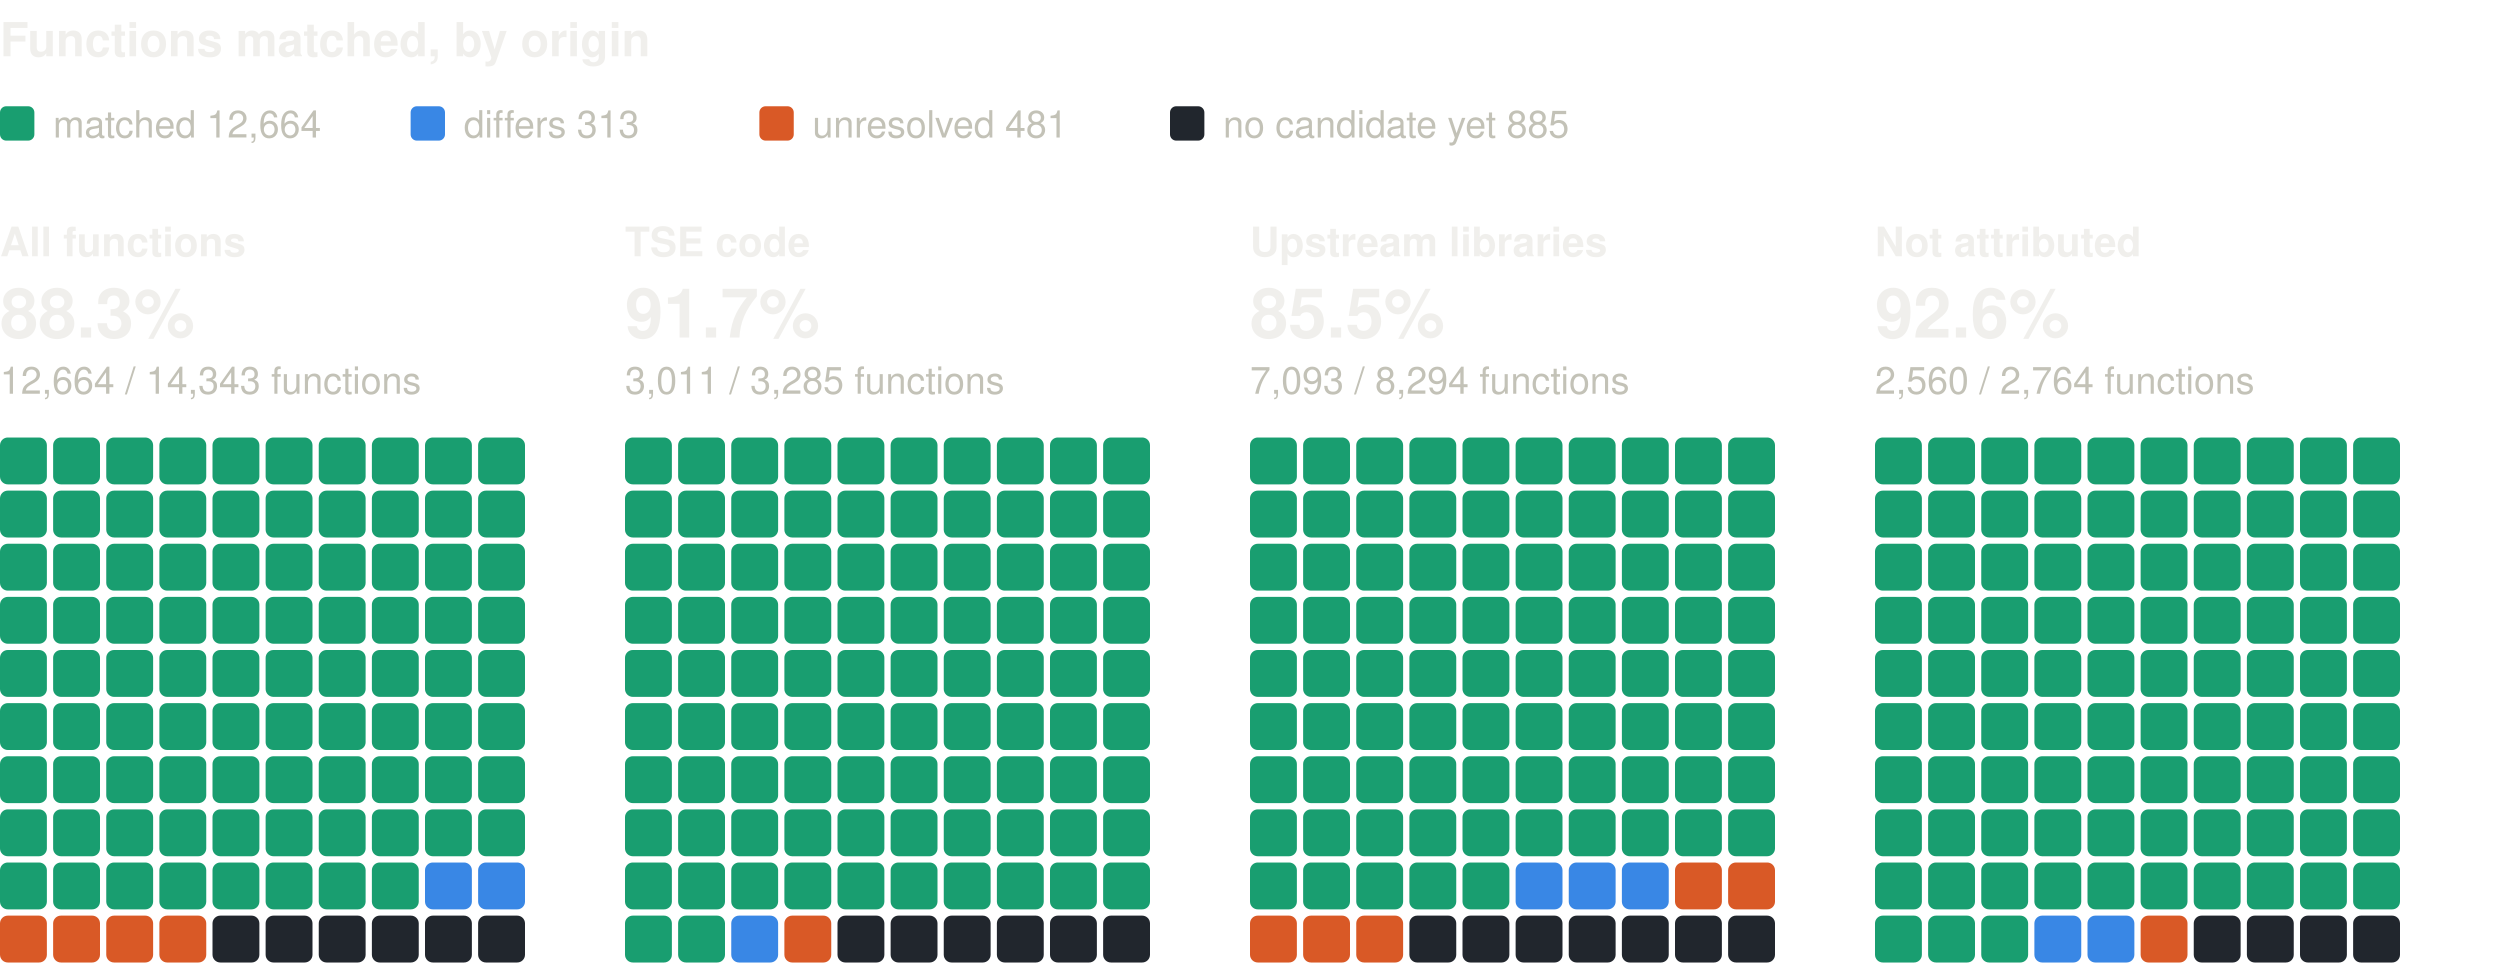
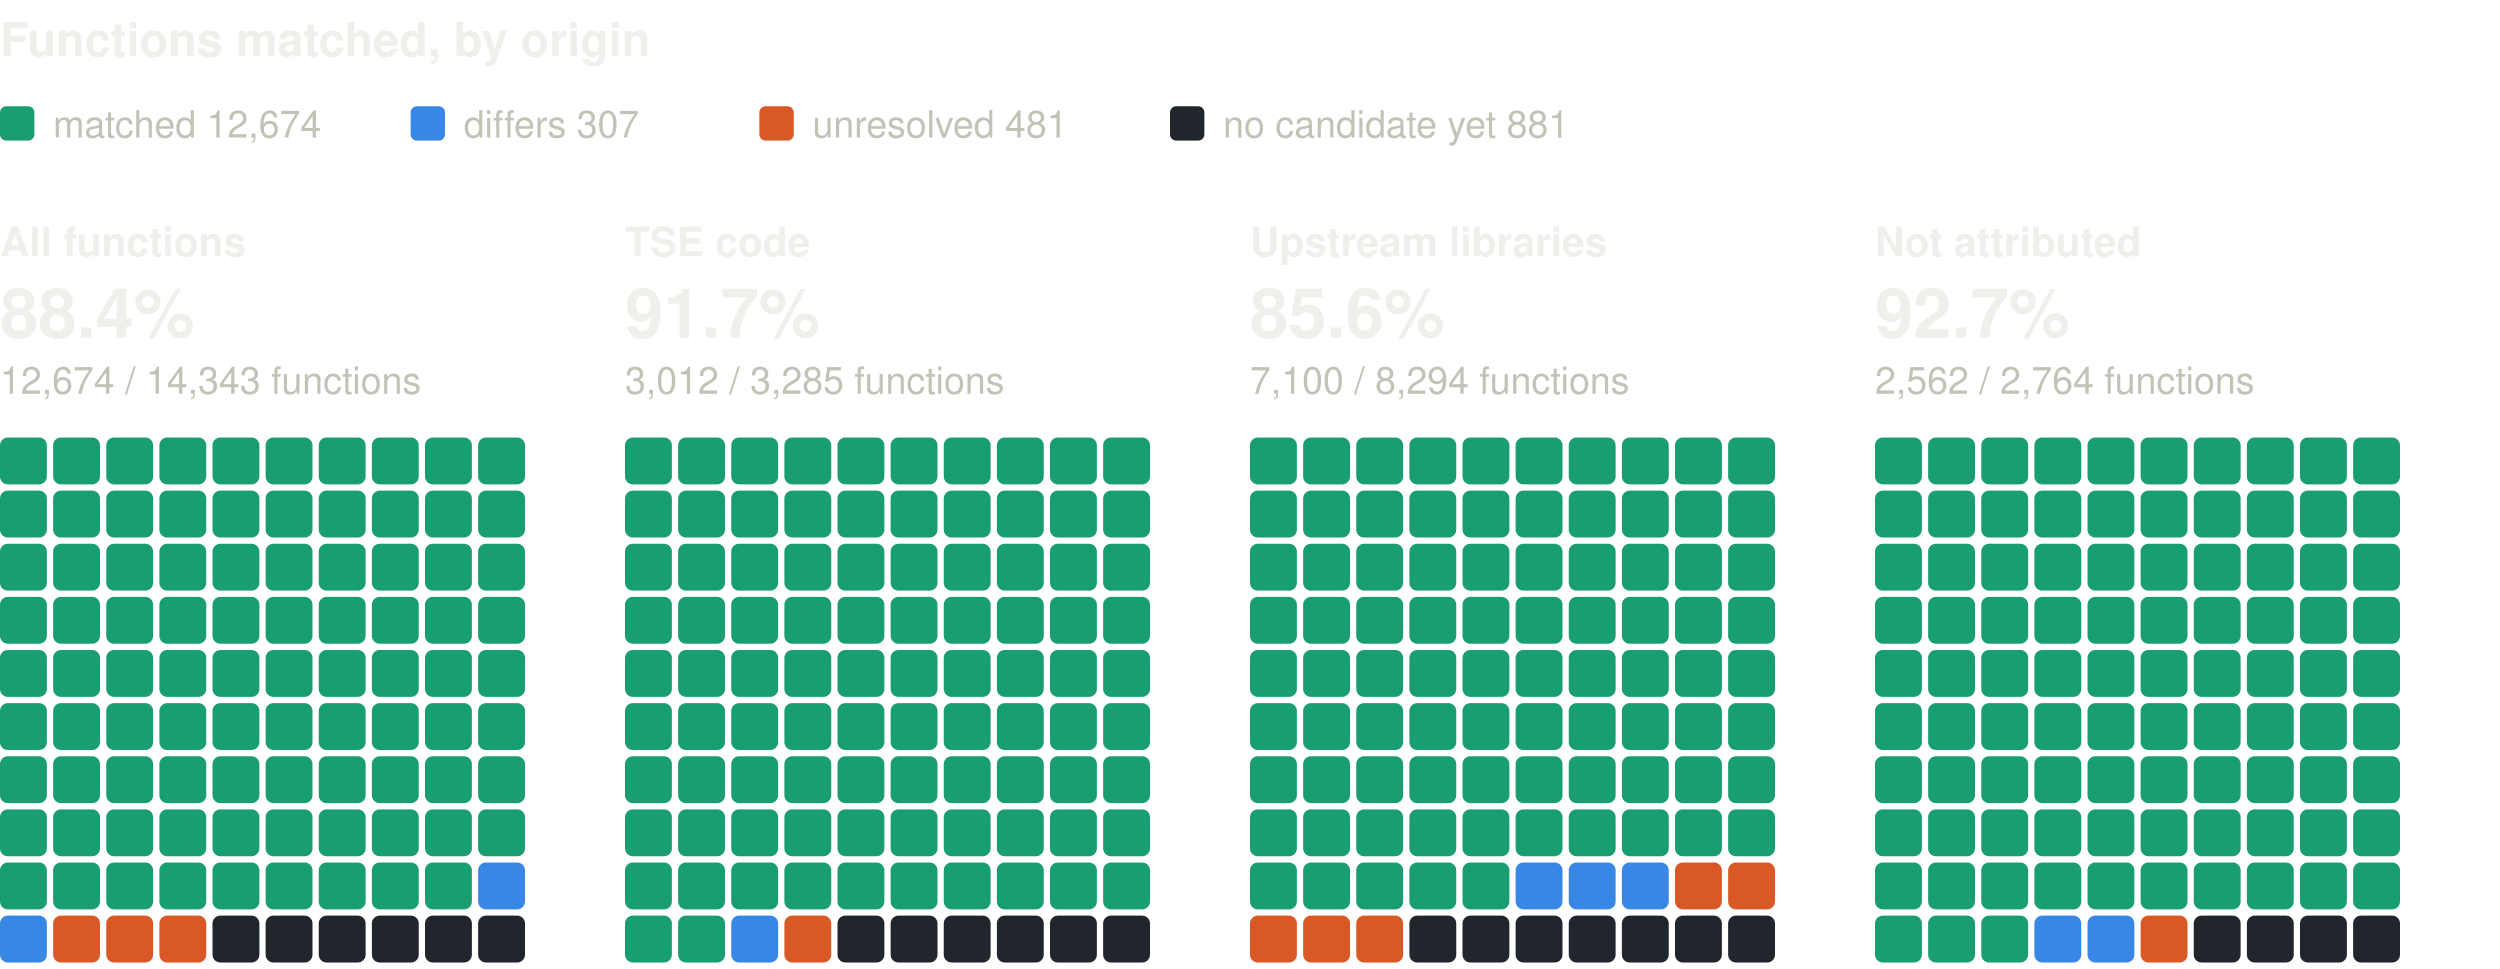
<svg xmlns="http://www.w3.org/2000/svg" width="800" height="310" viewBox="0 0 800 310" role="img" aria-label="Functions matched, by origin: one square per percent, coloured by verdict" font-family="system-ui, -apple-system, 'Segoe UI', Helvetica, Arial, sans-serif">
  <text x="0" y="18" font-size="15" fill="#f0efec" font-weight="600">Functions matched, by origin</text>
  <rect x="0" y="34" width="11" height="11" rx="2" fill="#199e70" />
-   <text x="17" y="44" font-size="12" fill="#c3c2b7">matched 12,664</text>
+   <text x="17" y="44" font-size="12" fill="#c3c2b7">matched 12,674</text>
  <rect x="131.4" y="34" width="11" height="11" rx="2" fill="#3987e5" />
-   <text x="148.4" y="44" font-size="12" fill="#c3c2b7">differs 313</text>
+   <text x="148.4" y="44" font-size="12" fill="#c3c2b7">differs 307</text>
  <rect x="243" y="34" width="11" height="11" rx="2" fill="#d95926" />
  <text x="260" y="44" font-size="12" fill="#c3c2b7">unresolved 481</text>
  <rect x="374.4" y="34" width="11" height="11" rx="2" fill="#21262d" />
-   <text x="391.4" y="44" font-size="12" fill="#c3c2b7">no candidate yet 885</text>
+   <text x="391.4" y="44" font-size="12" fill="#c3c2b7">no candidate yet 881</text>
  <text x="0" y="82" font-size="13" fill="#f0efec" font-weight="600">All functions</text>
-   <text x="0" y="108" font-size="22" fill="#f0efec" font-weight="600">88.3%</text>
-   <text x="0" y="126" font-size="12" fill="#c3c2b7">12,664 / 14,343 functions</text>
+   <text x="0" y="108" font-size="22" fill="#f0efec" font-weight="600">88.4%</text>
+   <text x="0" y="126" font-size="12" fill="#c3c2b7">12,674 / 14,343 functions</text>
  <rect x="0" y="140" width="15" height="15" rx="2.5" fill="#199e70" />
  <rect x="17" y="140" width="15" height="15" rx="2.5" fill="#199e70" />
  <rect x="34" y="140" width="15" height="15" rx="2.5" fill="#199e70" />
  <rect x="51" y="140" width="15" height="15" rx="2.5" fill="#199e70" />
  <rect x="68" y="140" width="15" height="15" rx="2.5" fill="#199e70" />
  <rect x="85" y="140" width="15" height="15" rx="2.5" fill="#199e70" />
  <rect x="102" y="140" width="15" height="15" rx="2.5" fill="#199e70" />
  <rect x="119" y="140" width="15" height="15" rx="2.5" fill="#199e70" />
  <rect x="136" y="140" width="15" height="15" rx="2.5" fill="#199e70" />
  <rect x="153" y="140" width="15" height="15" rx="2.5" fill="#199e70" />
  <rect x="0" y="157" width="15" height="15" rx="2.5" fill="#199e70" />
  <rect x="17" y="157" width="15" height="15" rx="2.5" fill="#199e70" />
  <rect x="34" y="157" width="15" height="15" rx="2.5" fill="#199e70" />
  <rect x="51" y="157" width="15" height="15" rx="2.5" fill="#199e70" />
  <rect x="68" y="157" width="15" height="15" rx="2.5" fill="#199e70" />
  <rect x="85" y="157" width="15" height="15" rx="2.5" fill="#199e70" />
  <rect x="102" y="157" width="15" height="15" rx="2.5" fill="#199e70" />
  <rect x="119" y="157" width="15" height="15" rx="2.5" fill="#199e70" />
  <rect x="136" y="157" width="15" height="15" rx="2.5" fill="#199e70" />
  <rect x="153" y="157" width="15" height="15" rx="2.5" fill="#199e70" />
  <rect x="0" y="174" width="15" height="15" rx="2.5" fill="#199e70" />
  <rect x="17" y="174" width="15" height="15" rx="2.5" fill="#199e70" />
  <rect x="34" y="174" width="15" height="15" rx="2.5" fill="#199e70" />
  <rect x="51" y="174" width="15" height="15" rx="2.5" fill="#199e70" />
  <rect x="68" y="174" width="15" height="15" rx="2.5" fill="#199e70" />
  <rect x="85" y="174" width="15" height="15" rx="2.5" fill="#199e70" />
  <rect x="102" y="174" width="15" height="15" rx="2.5" fill="#199e70" />
  <rect x="119" y="174" width="15" height="15" rx="2.5" fill="#199e70" />
  <rect x="136" y="174" width="15" height="15" rx="2.5" fill="#199e70" />
  <rect x="153" y="174" width="15" height="15" rx="2.5" fill="#199e70" />
  <rect x="0" y="191" width="15" height="15" rx="2.5" fill="#199e70" />
  <rect x="17" y="191" width="15" height="15" rx="2.5" fill="#199e70" />
  <rect x="34" y="191" width="15" height="15" rx="2.5" fill="#199e70" />
  <rect x="51" y="191" width="15" height="15" rx="2.5" fill="#199e70" />
  <rect x="68" y="191" width="15" height="15" rx="2.5" fill="#199e70" />
  <rect x="85" y="191" width="15" height="15" rx="2.5" fill="#199e70" />
  <rect x="102" y="191" width="15" height="15" rx="2.5" fill="#199e70" />
  <rect x="119" y="191" width="15" height="15" rx="2.5" fill="#199e70" />
  <rect x="136" y="191" width="15" height="15" rx="2.5" fill="#199e70" />
  <rect x="153" y="191" width="15" height="15" rx="2.5" fill="#199e70" />
  <rect x="0" y="208" width="15" height="15" rx="2.5" fill="#199e70" />
  <rect x="17" y="208" width="15" height="15" rx="2.5" fill="#199e70" />
  <rect x="34" y="208" width="15" height="15" rx="2.5" fill="#199e70" />
  <rect x="51" y="208" width="15" height="15" rx="2.5" fill="#199e70" />
  <rect x="68" y="208" width="15" height="15" rx="2.5" fill="#199e70" />
  <rect x="85" y="208" width="15" height="15" rx="2.5" fill="#199e70" />
  <rect x="102" y="208" width="15" height="15" rx="2.5" fill="#199e70" />
  <rect x="119" y="208" width="15" height="15" rx="2.5" fill="#199e70" />
  <rect x="136" y="208" width="15" height="15" rx="2.5" fill="#199e70" />
  <rect x="153" y="208" width="15" height="15" rx="2.5" fill="#199e70" />
  <rect x="0" y="225" width="15" height="15" rx="2.5" fill="#199e70" />
  <rect x="17" y="225" width="15" height="15" rx="2.5" fill="#199e70" />
  <rect x="34" y="225" width="15" height="15" rx="2.5" fill="#199e70" />
  <rect x="51" y="225" width="15" height="15" rx="2.5" fill="#199e70" />
  <rect x="68" y="225" width="15" height="15" rx="2.5" fill="#199e70" />
  <rect x="85" y="225" width="15" height="15" rx="2.5" fill="#199e70" />
  <rect x="102" y="225" width="15" height="15" rx="2.5" fill="#199e70" />
  <rect x="119" y="225" width="15" height="15" rx="2.5" fill="#199e70" />
  <rect x="136" y="225" width="15" height="15" rx="2.5" fill="#199e70" />
  <rect x="153" y="225" width="15" height="15" rx="2.5" fill="#199e70" />
  <rect x="0" y="242" width="15" height="15" rx="2.5" fill="#199e70" />
  <rect x="17" y="242" width="15" height="15" rx="2.5" fill="#199e70" />
  <rect x="34" y="242" width="15" height="15" rx="2.5" fill="#199e70" />
  <rect x="51" y="242" width="15" height="15" rx="2.5" fill="#199e70" />
  <rect x="68" y="242" width="15" height="15" rx="2.5" fill="#199e70" />
  <rect x="85" y="242" width="15" height="15" rx="2.5" fill="#199e70" />
  <rect x="102" y="242" width="15" height="15" rx="2.5" fill="#199e70" />
  <rect x="119" y="242" width="15" height="15" rx="2.5" fill="#199e70" />
  <rect x="136" y="242" width="15" height="15" rx="2.5" fill="#199e70" />
  <rect x="153" y="242" width="15" height="15" rx="2.5" fill="#199e70" />
  <rect x="0" y="259" width="15" height="15" rx="2.5" fill="#199e70" />
  <rect x="17" y="259" width="15" height="15" rx="2.5" fill="#199e70" />
  <rect x="34" y="259" width="15" height="15" rx="2.5" fill="#199e70" />
  <rect x="51" y="259" width="15" height="15" rx="2.5" fill="#199e70" />
  <rect x="68" y="259" width="15" height="15" rx="2.5" fill="#199e70" />
  <rect x="85" y="259" width="15" height="15" rx="2.5" fill="#199e70" />
  <rect x="102" y="259" width="15" height="15" rx="2.5" fill="#199e70" />
  <rect x="119" y="259" width="15" height="15" rx="2.5" fill="#199e70" />
  <rect x="136" y="259" width="15" height="15" rx="2.5" fill="#199e70" />
  <rect x="153" y="259" width="15" height="15" rx="2.5" fill="#199e70" />
  <rect x="0" y="276" width="15" height="15" rx="2.5" fill="#199e70" />
  <rect x="17" y="276" width="15" height="15" rx="2.5" fill="#199e70" />
  <rect x="34" y="276" width="15" height="15" rx="2.5" fill="#199e70" />
  <rect x="51" y="276" width="15" height="15" rx="2.5" fill="#199e70" />
  <rect x="68" y="276" width="15" height="15" rx="2.5" fill="#199e70" />
  <rect x="85" y="276" width="15" height="15" rx="2.5" fill="#199e70" />
  <rect x="102" y="276" width="15" height="15" rx="2.5" fill="#199e70" />
  <rect x="119" y="276" width="15" height="15" rx="2.5" fill="#199e70" />
-   <rect x="136" y="276" width="15" height="15" rx="2.5" fill="#3987e5" />
+   <rect x="136" y="276" width="15" height="15" rx="2.5" fill="#199e70" />
  <rect x="153" y="276" width="15" height="15" rx="2.5" fill="#3987e5" />
-   <rect x="0" y="293" width="15" height="15" rx="2.5" fill="#d95926" />
+   <rect x="0" y="293" width="15" height="15" rx="2.5" fill="#3987e5" />
  <rect x="17" y="293" width="15" height="15" rx="2.5" fill="#d95926" />
  <rect x="34" y="293" width="15" height="15" rx="2.5" fill="#d95926" />
  <rect x="51" y="293" width="15" height="15" rx="2.5" fill="#d95926" />
  <rect x="68" y="293" width="15" height="15" rx="2.5" fill="#21262d" />
  <rect x="85" y="293" width="15" height="15" rx="2.5" fill="#21262d" />
  <rect x="102" y="293" width="15" height="15" rx="2.5" fill="#21262d" />
  <rect x="119" y="293" width="15" height="15" rx="2.5" fill="#21262d" />
  <rect x="136" y="293" width="15" height="15" rx="2.5" fill="#21262d" />
  <rect x="153" y="293" width="15" height="15" rx="2.5" fill="#21262d" />
  <text x="200" y="82" font-size="13" fill="#f0efec" font-weight="600">TSE code</text>
  <text x="200" y="108" font-size="22" fill="#f0efec" font-weight="600">91.7%</text>
-   <text x="200" y="126" font-size="12" fill="#c3c2b7">3,011 / 3,285 functions</text>
+   <text x="200" y="126" font-size="12" fill="#c3c2b7">3,012 / 3,285 functions</text>
  <rect x="200" y="140" width="15" height="15" rx="2.5" fill="#199e70" />
  <rect x="217" y="140" width="15" height="15" rx="2.5" fill="#199e70" />
  <rect x="234" y="140" width="15" height="15" rx="2.5" fill="#199e70" />
  <rect x="251" y="140" width="15" height="15" rx="2.5" fill="#199e70" />
  <rect x="268" y="140" width="15" height="15" rx="2.5" fill="#199e70" />
  <rect x="285" y="140" width="15" height="15" rx="2.5" fill="#199e70" />
  <rect x="302" y="140" width="15" height="15" rx="2.5" fill="#199e70" />
  <rect x="319" y="140" width="15" height="15" rx="2.5" fill="#199e70" />
  <rect x="336" y="140" width="15" height="15" rx="2.5" fill="#199e70" />
  <rect x="353" y="140" width="15" height="15" rx="2.5" fill="#199e70" />
  <rect x="200" y="157" width="15" height="15" rx="2.5" fill="#199e70" />
  <rect x="217" y="157" width="15" height="15" rx="2.5" fill="#199e70" />
  <rect x="234" y="157" width="15" height="15" rx="2.5" fill="#199e70" />
  <rect x="251" y="157" width="15" height="15" rx="2.5" fill="#199e70" />
  <rect x="268" y="157" width="15" height="15" rx="2.5" fill="#199e70" />
  <rect x="285" y="157" width="15" height="15" rx="2.5" fill="#199e70" />
  <rect x="302" y="157" width="15" height="15" rx="2.5" fill="#199e70" />
  <rect x="319" y="157" width="15" height="15" rx="2.5" fill="#199e70" />
  <rect x="336" y="157" width="15" height="15" rx="2.5" fill="#199e70" />
  <rect x="353" y="157" width="15" height="15" rx="2.5" fill="#199e70" />
  <rect x="200" y="174" width="15" height="15" rx="2.5" fill="#199e70" />
  <rect x="217" y="174" width="15" height="15" rx="2.5" fill="#199e70" />
  <rect x="234" y="174" width="15" height="15" rx="2.5" fill="#199e70" />
  <rect x="251" y="174" width="15" height="15" rx="2.5" fill="#199e70" />
  <rect x="268" y="174" width="15" height="15" rx="2.5" fill="#199e70" />
  <rect x="285" y="174" width="15" height="15" rx="2.5" fill="#199e70" />
  <rect x="302" y="174" width="15" height="15" rx="2.5" fill="#199e70" />
  <rect x="319" y="174" width="15" height="15" rx="2.5" fill="#199e70" />
  <rect x="336" y="174" width="15" height="15" rx="2.5" fill="#199e70" />
  <rect x="353" y="174" width="15" height="15" rx="2.5" fill="#199e70" />
  <rect x="200" y="191" width="15" height="15" rx="2.5" fill="#199e70" />
  <rect x="217" y="191" width="15" height="15" rx="2.5" fill="#199e70" />
  <rect x="234" y="191" width="15" height="15" rx="2.5" fill="#199e70" />
  <rect x="251" y="191" width="15" height="15" rx="2.5" fill="#199e70" />
  <rect x="268" y="191" width="15" height="15" rx="2.5" fill="#199e70" />
  <rect x="285" y="191" width="15" height="15" rx="2.5" fill="#199e70" />
  <rect x="302" y="191" width="15" height="15" rx="2.5" fill="#199e70" />
  <rect x="319" y="191" width="15" height="15" rx="2.5" fill="#199e70" />
  <rect x="336" y="191" width="15" height="15" rx="2.5" fill="#199e70" />
  <rect x="353" y="191" width="15" height="15" rx="2.5" fill="#199e70" />
  <rect x="200" y="208" width="15" height="15" rx="2.5" fill="#199e70" />
  <rect x="217" y="208" width="15" height="15" rx="2.5" fill="#199e70" />
  <rect x="234" y="208" width="15" height="15" rx="2.5" fill="#199e70" />
  <rect x="251" y="208" width="15" height="15" rx="2.5" fill="#199e70" />
  <rect x="268" y="208" width="15" height="15" rx="2.5" fill="#199e70" />
  <rect x="285" y="208" width="15" height="15" rx="2.5" fill="#199e70" />
  <rect x="302" y="208" width="15" height="15" rx="2.5" fill="#199e70" />
  <rect x="319" y="208" width="15" height="15" rx="2.5" fill="#199e70" />
  <rect x="336" y="208" width="15" height="15" rx="2.5" fill="#199e70" />
  <rect x="353" y="208" width="15" height="15" rx="2.5" fill="#199e70" />
  <rect x="200" y="225" width="15" height="15" rx="2.5" fill="#199e70" />
  <rect x="217" y="225" width="15" height="15" rx="2.5" fill="#199e70" />
  <rect x="234" y="225" width="15" height="15" rx="2.5" fill="#199e70" />
  <rect x="251" y="225" width="15" height="15" rx="2.5" fill="#199e70" />
  <rect x="268" y="225" width="15" height="15" rx="2.5" fill="#199e70" />
  <rect x="285" y="225" width="15" height="15" rx="2.5" fill="#199e70" />
  <rect x="302" y="225" width="15" height="15" rx="2.5" fill="#199e70" />
  <rect x="319" y="225" width="15" height="15" rx="2.5" fill="#199e70" />
  <rect x="336" y="225" width="15" height="15" rx="2.5" fill="#199e70" />
  <rect x="353" y="225" width="15" height="15" rx="2.5" fill="#199e70" />
  <rect x="200" y="242" width="15" height="15" rx="2.5" fill="#199e70" />
  <rect x="217" y="242" width="15" height="15" rx="2.5" fill="#199e70" />
  <rect x="234" y="242" width="15" height="15" rx="2.5" fill="#199e70" />
  <rect x="251" y="242" width="15" height="15" rx="2.5" fill="#199e70" />
  <rect x="268" y="242" width="15" height="15" rx="2.5" fill="#199e70" />
  <rect x="285" y="242" width="15" height="15" rx="2.5" fill="#199e70" />
  <rect x="302" y="242" width="15" height="15" rx="2.5" fill="#199e70" />
  <rect x="319" y="242" width="15" height="15" rx="2.5" fill="#199e70" />
  <rect x="336" y="242" width="15" height="15" rx="2.5" fill="#199e70" />
  <rect x="353" y="242" width="15" height="15" rx="2.5" fill="#199e70" />
  <rect x="200" y="259" width="15" height="15" rx="2.5" fill="#199e70" />
  <rect x="217" y="259" width="15" height="15" rx="2.5" fill="#199e70" />
  <rect x="234" y="259" width="15" height="15" rx="2.5" fill="#199e70" />
  <rect x="251" y="259" width="15" height="15" rx="2.5" fill="#199e70" />
  <rect x="268" y="259" width="15" height="15" rx="2.5" fill="#199e70" />
  <rect x="285" y="259" width="15" height="15" rx="2.5" fill="#199e70" />
  <rect x="302" y="259" width="15" height="15" rx="2.5" fill="#199e70" />
  <rect x="319" y="259" width="15" height="15" rx="2.5" fill="#199e70" />
  <rect x="336" y="259" width="15" height="15" rx="2.5" fill="#199e70" />
  <rect x="353" y="259" width="15" height="15" rx="2.5" fill="#199e70" />
  <rect x="200" y="276" width="15" height="15" rx="2.5" fill="#199e70" />
  <rect x="217" y="276" width="15" height="15" rx="2.5" fill="#199e70" />
  <rect x="234" y="276" width="15" height="15" rx="2.5" fill="#199e70" />
  <rect x="251" y="276" width="15" height="15" rx="2.5" fill="#199e70" />
  <rect x="268" y="276" width="15" height="15" rx="2.5" fill="#199e70" />
  <rect x="285" y="276" width="15" height="15" rx="2.5" fill="#199e70" />
  <rect x="302" y="276" width="15" height="15" rx="2.5" fill="#199e70" />
  <rect x="319" y="276" width="15" height="15" rx="2.5" fill="#199e70" />
  <rect x="336" y="276" width="15" height="15" rx="2.5" fill="#199e70" />
  <rect x="353" y="276" width="15" height="15" rx="2.5" fill="#199e70" />
  <rect x="200" y="293" width="15" height="15" rx="2.5" fill="#199e70" />
  <rect x="217" y="293" width="15" height="15" rx="2.5" fill="#199e70" />
  <rect x="234" y="293" width="15" height="15" rx="2.5" fill="#3987e5" />
  <rect x="251" y="293" width="15" height="15" rx="2.5" fill="#d95926" />
  <rect x="268" y="293" width="15" height="15" rx="2.5" fill="#21262d" />
  <rect x="285" y="293" width="15" height="15" rx="2.5" fill="#21262d" />
  <rect x="302" y="293" width="15" height="15" rx="2.5" fill="#21262d" />
  <rect x="319" y="293" width="15" height="15" rx="2.5" fill="#21262d" />
  <rect x="336" y="293" width="15" height="15" rx="2.5" fill="#21262d" />
  <rect x="353" y="293" width="15" height="15" rx="2.5" fill="#21262d" />
  <text x="400" y="82" font-size="13" fill="#f0efec" font-weight="600">Upstream libraries</text>
-   <text x="400" y="108" font-size="22" fill="#f0efec" font-weight="600">85.5%</text>
-   <text x="400" y="126" font-size="12" fill="#c3c2b7">7,093 / 8,294 functions</text>
+   <text x="400" y="108" font-size="22" fill="#f0efec" font-weight="600">85.6%</text>
+   <text x="400" y="126" font-size="12" fill="#c3c2b7">7,100 / 8,294 functions</text>
  <rect x="400" y="140" width="15" height="15" rx="2.5" fill="#199e70" />
  <rect x="417" y="140" width="15" height="15" rx="2.5" fill="#199e70" />
  <rect x="434" y="140" width="15" height="15" rx="2.5" fill="#199e70" />
  <rect x="451" y="140" width="15" height="15" rx="2.5" fill="#199e70" />
  <rect x="468" y="140" width="15" height="15" rx="2.5" fill="#199e70" />
  <rect x="485" y="140" width="15" height="15" rx="2.5" fill="#199e70" />
  <rect x="502" y="140" width="15" height="15" rx="2.5" fill="#199e70" />
  <rect x="519" y="140" width="15" height="15" rx="2.5" fill="#199e70" />
  <rect x="536" y="140" width="15" height="15" rx="2.5" fill="#199e70" />
  <rect x="553" y="140" width="15" height="15" rx="2.5" fill="#199e70" />
  <rect x="400" y="157" width="15" height="15" rx="2.5" fill="#199e70" />
  <rect x="417" y="157" width="15" height="15" rx="2.5" fill="#199e70" />
  <rect x="434" y="157" width="15" height="15" rx="2.5" fill="#199e70" />
  <rect x="451" y="157" width="15" height="15" rx="2.5" fill="#199e70" />
  <rect x="468" y="157" width="15" height="15" rx="2.5" fill="#199e70" />
  <rect x="485" y="157" width="15" height="15" rx="2.5" fill="#199e70" />
  <rect x="502" y="157" width="15" height="15" rx="2.5" fill="#199e70" />
  <rect x="519" y="157" width="15" height="15" rx="2.5" fill="#199e70" />
  <rect x="536" y="157" width="15" height="15" rx="2.5" fill="#199e70" />
  <rect x="553" y="157" width="15" height="15" rx="2.5" fill="#199e70" />
  <rect x="400" y="174" width="15" height="15" rx="2.5" fill="#199e70" />
  <rect x="417" y="174" width="15" height="15" rx="2.5" fill="#199e70" />
  <rect x="434" y="174" width="15" height="15" rx="2.5" fill="#199e70" />
  <rect x="451" y="174" width="15" height="15" rx="2.5" fill="#199e70" />
  <rect x="468" y="174" width="15" height="15" rx="2.5" fill="#199e70" />
  <rect x="485" y="174" width="15" height="15" rx="2.5" fill="#199e70" />
  <rect x="502" y="174" width="15" height="15" rx="2.5" fill="#199e70" />
  <rect x="519" y="174" width="15" height="15" rx="2.5" fill="#199e70" />
  <rect x="536" y="174" width="15" height="15" rx="2.5" fill="#199e70" />
  <rect x="553" y="174" width="15" height="15" rx="2.5" fill="#199e70" />
  <rect x="400" y="191" width="15" height="15" rx="2.5" fill="#199e70" />
  <rect x="417" y="191" width="15" height="15" rx="2.5" fill="#199e70" />
  <rect x="434" y="191" width="15" height="15" rx="2.5" fill="#199e70" />
  <rect x="451" y="191" width="15" height="15" rx="2.5" fill="#199e70" />
  <rect x="468" y="191" width="15" height="15" rx="2.5" fill="#199e70" />
  <rect x="485" y="191" width="15" height="15" rx="2.5" fill="#199e70" />
  <rect x="502" y="191" width="15" height="15" rx="2.5" fill="#199e70" />
  <rect x="519" y="191" width="15" height="15" rx="2.5" fill="#199e70" />
  <rect x="536" y="191" width="15" height="15" rx="2.5" fill="#199e70" />
  <rect x="553" y="191" width="15" height="15" rx="2.5" fill="#199e70" />
  <rect x="400" y="208" width="15" height="15" rx="2.5" fill="#199e70" />
  <rect x="417" y="208" width="15" height="15" rx="2.5" fill="#199e70" />
  <rect x="434" y="208" width="15" height="15" rx="2.5" fill="#199e70" />
  <rect x="451" y="208" width="15" height="15" rx="2.5" fill="#199e70" />
  <rect x="468" y="208" width="15" height="15" rx="2.5" fill="#199e70" />
  <rect x="485" y="208" width="15" height="15" rx="2.5" fill="#199e70" />
  <rect x="502" y="208" width="15" height="15" rx="2.5" fill="#199e70" />
  <rect x="519" y="208" width="15" height="15" rx="2.5" fill="#199e70" />
  <rect x="536" y="208" width="15" height="15" rx="2.5" fill="#199e70" />
  <rect x="553" y="208" width="15" height="15" rx="2.5" fill="#199e70" />
  <rect x="400" y="225" width="15" height="15" rx="2.5" fill="#199e70" />
  <rect x="417" y="225" width="15" height="15" rx="2.5" fill="#199e70" />
  <rect x="434" y="225" width="15" height="15" rx="2.5" fill="#199e70" />
  <rect x="451" y="225" width="15" height="15" rx="2.5" fill="#199e70" />
  <rect x="468" y="225" width="15" height="15" rx="2.5" fill="#199e70" />
  <rect x="485" y="225" width="15" height="15" rx="2.5" fill="#199e70" />
  <rect x="502" y="225" width="15" height="15" rx="2.5" fill="#199e70" />
  <rect x="519" y="225" width="15" height="15" rx="2.5" fill="#199e70" />
  <rect x="536" y="225" width="15" height="15" rx="2.5" fill="#199e70" />
  <rect x="553" y="225" width="15" height="15" rx="2.5" fill="#199e70" />
  <rect x="400" y="242" width="15" height="15" rx="2.5" fill="#199e70" />
  <rect x="417" y="242" width="15" height="15" rx="2.5" fill="#199e70" />
  <rect x="434" y="242" width="15" height="15" rx="2.5" fill="#199e70" />
  <rect x="451" y="242" width="15" height="15" rx="2.5" fill="#199e70" />
  <rect x="468" y="242" width="15" height="15" rx="2.5" fill="#199e70" />
  <rect x="485" y="242" width="15" height="15" rx="2.5" fill="#199e70" />
  <rect x="502" y="242" width="15" height="15" rx="2.5" fill="#199e70" />
  <rect x="519" y="242" width="15" height="15" rx="2.5" fill="#199e70" />
  <rect x="536" y="242" width="15" height="15" rx="2.5" fill="#199e70" />
  <rect x="553" y="242" width="15" height="15" rx="2.5" fill="#199e70" />
  <rect x="400" y="259" width="15" height="15" rx="2.5" fill="#199e70" />
  <rect x="417" y="259" width="15" height="15" rx="2.5" fill="#199e70" />
  <rect x="434" y="259" width="15" height="15" rx="2.5" fill="#199e70" />
  <rect x="451" y="259" width="15" height="15" rx="2.5" fill="#199e70" />
  <rect x="468" y="259" width="15" height="15" rx="2.5" fill="#199e70" />
  <rect x="485" y="259" width="15" height="15" rx="2.5" fill="#199e70" />
  <rect x="502" y="259" width="15" height="15" rx="2.5" fill="#199e70" />
  <rect x="519" y="259" width="15" height="15" rx="2.5" fill="#199e70" />
  <rect x="536" y="259" width="15" height="15" rx="2.5" fill="#199e70" />
  <rect x="553" y="259" width="15" height="15" rx="2.5" fill="#199e70" />
  <rect x="400" y="276" width="15" height="15" rx="2.5" fill="#199e70" />
  <rect x="417" y="276" width="15" height="15" rx="2.5" fill="#199e70" />
  <rect x="434" y="276" width="15" height="15" rx="2.5" fill="#199e70" />
  <rect x="451" y="276" width="15" height="15" rx="2.5" fill="#199e70" />
  <rect x="468" y="276" width="15" height="15" rx="2.5" fill="#199e70" />
  <rect x="485" y="276" width="15" height="15" rx="2.5" fill="#3987e5" />
  <rect x="502" y="276" width="15" height="15" rx="2.5" fill="#3987e5" />
  <rect x="519" y="276" width="15" height="15" rx="2.5" fill="#3987e5" />
  <rect x="536" y="276" width="15" height="15" rx="2.5" fill="#d95926" />
  <rect x="553" y="276" width="15" height="15" rx="2.5" fill="#d95926" />
  <rect x="400" y="293" width="15" height="15" rx="2.5" fill="#d95926" />
  <rect x="417" y="293" width="15" height="15" rx="2.5" fill="#d95926" />
  <rect x="434" y="293" width="15" height="15" rx="2.5" fill="#d95926" />
  <rect x="451" y="293" width="15" height="15" rx="2.5" fill="#21262d" />
  <rect x="468" y="293" width="15" height="15" rx="2.5" fill="#21262d" />
  <rect x="485" y="293" width="15" height="15" rx="2.5" fill="#21262d" />
  <rect x="502" y="293" width="15" height="15" rx="2.5" fill="#21262d" />
  <rect x="519" y="293" width="15" height="15" rx="2.5" fill="#21262d" />
  <rect x="536" y="293" width="15" height="15" rx="2.5" fill="#21262d" />
  <rect x="553" y="293" width="15" height="15" rx="2.5" fill="#21262d" />
  <text x="600" y="82" font-size="13" fill="#f0efec" font-weight="600">Not attributed</text>
-   <text x="600" y="108" font-size="22" fill="#f0efec" font-weight="600">92.6%</text>
-   <text x="600" y="126" font-size="12" fill="#c3c2b7">2,560 / 2,764 functions</text>
+   <text x="600" y="108" font-size="22" fill="#f0efec" font-weight="600">92.7%</text>
+   <text x="600" y="126" font-size="12" fill="#c3c2b7">2,562 / 2,764 functions</text>
  <rect x="600" y="140" width="15" height="15" rx="2.5" fill="#199e70" />
  <rect x="617" y="140" width="15" height="15" rx="2.5" fill="#199e70" />
  <rect x="634" y="140" width="15" height="15" rx="2.5" fill="#199e70" />
  <rect x="651" y="140" width="15" height="15" rx="2.5" fill="#199e70" />
  <rect x="668" y="140" width="15" height="15" rx="2.5" fill="#199e70" />
  <rect x="685" y="140" width="15" height="15" rx="2.5" fill="#199e70" />
  <rect x="702" y="140" width="15" height="15" rx="2.5" fill="#199e70" />
  <rect x="719" y="140" width="15" height="15" rx="2.5" fill="#199e70" />
  <rect x="736" y="140" width="15" height="15" rx="2.5" fill="#199e70" />
  <rect x="753" y="140" width="15" height="15" rx="2.5" fill="#199e70" />
  <rect x="600" y="157" width="15" height="15" rx="2.5" fill="#199e70" />
  <rect x="617" y="157" width="15" height="15" rx="2.5" fill="#199e70" />
  <rect x="634" y="157" width="15" height="15" rx="2.5" fill="#199e70" />
  <rect x="651" y="157" width="15" height="15" rx="2.5" fill="#199e70" />
  <rect x="668" y="157" width="15" height="15" rx="2.5" fill="#199e70" />
  <rect x="685" y="157" width="15" height="15" rx="2.5" fill="#199e70" />
  <rect x="702" y="157" width="15" height="15" rx="2.5" fill="#199e70" />
  <rect x="719" y="157" width="15" height="15" rx="2.5" fill="#199e70" />
  <rect x="736" y="157" width="15" height="15" rx="2.5" fill="#199e70" />
  <rect x="753" y="157" width="15" height="15" rx="2.5" fill="#199e70" />
  <rect x="600" y="174" width="15" height="15" rx="2.5" fill="#199e70" />
  <rect x="617" y="174" width="15" height="15" rx="2.5" fill="#199e70" />
  <rect x="634" y="174" width="15" height="15" rx="2.5" fill="#199e70" />
  <rect x="651" y="174" width="15" height="15" rx="2.5" fill="#199e70" />
  <rect x="668" y="174" width="15" height="15" rx="2.5" fill="#199e70" />
  <rect x="685" y="174" width="15" height="15" rx="2.5" fill="#199e70" />
  <rect x="702" y="174" width="15" height="15" rx="2.5" fill="#199e70" />
  <rect x="719" y="174" width="15" height="15" rx="2.5" fill="#199e70" />
  <rect x="736" y="174" width="15" height="15" rx="2.5" fill="#199e70" />
  <rect x="753" y="174" width="15" height="15" rx="2.5" fill="#199e70" />
  <rect x="600" y="191" width="15" height="15" rx="2.5" fill="#199e70" />
  <rect x="617" y="191" width="15" height="15" rx="2.5" fill="#199e70" />
  <rect x="634" y="191" width="15" height="15" rx="2.5" fill="#199e70" />
  <rect x="651" y="191" width="15" height="15" rx="2.5" fill="#199e70" />
  <rect x="668" y="191" width="15" height="15" rx="2.5" fill="#199e70" />
  <rect x="685" y="191" width="15" height="15" rx="2.5" fill="#199e70" />
  <rect x="702" y="191" width="15" height="15" rx="2.5" fill="#199e70" />
  <rect x="719" y="191" width="15" height="15" rx="2.5" fill="#199e70" />
  <rect x="736" y="191" width="15" height="15" rx="2.5" fill="#199e70" />
  <rect x="753" y="191" width="15" height="15" rx="2.5" fill="#199e70" />
  <rect x="600" y="208" width="15" height="15" rx="2.5" fill="#199e70" />
  <rect x="617" y="208" width="15" height="15" rx="2.5" fill="#199e70" />
  <rect x="634" y="208" width="15" height="15" rx="2.5" fill="#199e70" />
  <rect x="651" y="208" width="15" height="15" rx="2.5" fill="#199e70" />
  <rect x="668" y="208" width="15" height="15" rx="2.5" fill="#199e70" />
  <rect x="685" y="208" width="15" height="15" rx="2.5" fill="#199e70" />
  <rect x="702" y="208" width="15" height="15" rx="2.5" fill="#199e70" />
  <rect x="719" y="208" width="15" height="15" rx="2.5" fill="#199e70" />
  <rect x="736" y="208" width="15" height="15" rx="2.5" fill="#199e70" />
  <rect x="753" y="208" width="15" height="15" rx="2.5" fill="#199e70" />
  <rect x="600" y="225" width="15" height="15" rx="2.5" fill="#199e70" />
  <rect x="617" y="225" width="15" height="15" rx="2.5" fill="#199e70" />
  <rect x="634" y="225" width="15" height="15" rx="2.5" fill="#199e70" />
  <rect x="651" y="225" width="15" height="15" rx="2.5" fill="#199e70" />
  <rect x="668" y="225" width="15" height="15" rx="2.5" fill="#199e70" />
  <rect x="685" y="225" width="15" height="15" rx="2.5" fill="#199e70" />
  <rect x="702" y="225" width="15" height="15" rx="2.5" fill="#199e70" />
  <rect x="719" y="225" width="15" height="15" rx="2.5" fill="#199e70" />
  <rect x="736" y="225" width="15" height="15" rx="2.5" fill="#199e70" />
  <rect x="753" y="225" width="15" height="15" rx="2.5" fill="#199e70" />
  <rect x="600" y="242" width="15" height="15" rx="2.5" fill="#199e70" />
  <rect x="617" y="242" width="15" height="15" rx="2.5" fill="#199e70" />
  <rect x="634" y="242" width="15" height="15" rx="2.5" fill="#199e70" />
  <rect x="651" y="242" width="15" height="15" rx="2.5" fill="#199e70" />
  <rect x="668" y="242" width="15" height="15" rx="2.5" fill="#199e70" />
  <rect x="685" y="242" width="15" height="15" rx="2.5" fill="#199e70" />
  <rect x="702" y="242" width="15" height="15" rx="2.5" fill="#199e70" />
  <rect x="719" y="242" width="15" height="15" rx="2.5" fill="#199e70" />
  <rect x="736" y="242" width="15" height="15" rx="2.5" fill="#199e70" />
  <rect x="753" y="242" width="15" height="15" rx="2.5" fill="#199e70" />
  <rect x="600" y="259" width="15" height="15" rx="2.5" fill="#199e70" />
  <rect x="617" y="259" width="15" height="15" rx="2.5" fill="#199e70" />
  <rect x="634" y="259" width="15" height="15" rx="2.5" fill="#199e70" />
  <rect x="651" y="259" width="15" height="15" rx="2.5" fill="#199e70" />
  <rect x="668" y="259" width="15" height="15" rx="2.5" fill="#199e70" />
  <rect x="685" y="259" width="15" height="15" rx="2.5" fill="#199e70" />
  <rect x="702" y="259" width="15" height="15" rx="2.5" fill="#199e70" />
  <rect x="719" y="259" width="15" height="15" rx="2.5" fill="#199e70" />
  <rect x="736" y="259" width="15" height="15" rx="2.5" fill="#199e70" />
  <rect x="753" y="259" width="15" height="15" rx="2.5" fill="#199e70" />
  <rect x="600" y="276" width="15" height="15" rx="2.5" fill="#199e70" />
  <rect x="617" y="276" width="15" height="15" rx="2.5" fill="#199e70" />
  <rect x="634" y="276" width="15" height="15" rx="2.5" fill="#199e70" />
  <rect x="651" y="276" width="15" height="15" rx="2.5" fill="#199e70" />
  <rect x="668" y="276" width="15" height="15" rx="2.5" fill="#199e70" />
  <rect x="685" y="276" width="15" height="15" rx="2.5" fill="#199e70" />
  <rect x="702" y="276" width="15" height="15" rx="2.5" fill="#199e70" />
  <rect x="719" y="276" width="15" height="15" rx="2.5" fill="#199e70" />
  <rect x="736" y="276" width="15" height="15" rx="2.5" fill="#199e70" />
  <rect x="753" y="276" width="15" height="15" rx="2.5" fill="#199e70" />
  <rect x="600" y="293" width="15" height="15" rx="2.5" fill="#199e70" />
  <rect x="617" y="293" width="15" height="15" rx="2.5" fill="#199e70" />
  <rect x="634" y="293" width="15" height="15" rx="2.5" fill="#199e70" />
  <rect x="651" y="293" width="15" height="15" rx="2.5" fill="#3987e5" />
  <rect x="668" y="293" width="15" height="15" rx="2.5" fill="#3987e5" />
  <rect x="685" y="293" width="15" height="15" rx="2.5" fill="#d95926" />
  <rect x="702" y="293" width="15" height="15" rx="2.5" fill="#21262d" />
  <rect x="719" y="293" width="15" height="15" rx="2.5" fill="#21262d" />
  <rect x="736" y="293" width="15" height="15" rx="2.5" fill="#21262d" />
  <rect x="753" y="293" width="15" height="15" rx="2.5" fill="#21262d" />
</svg>
